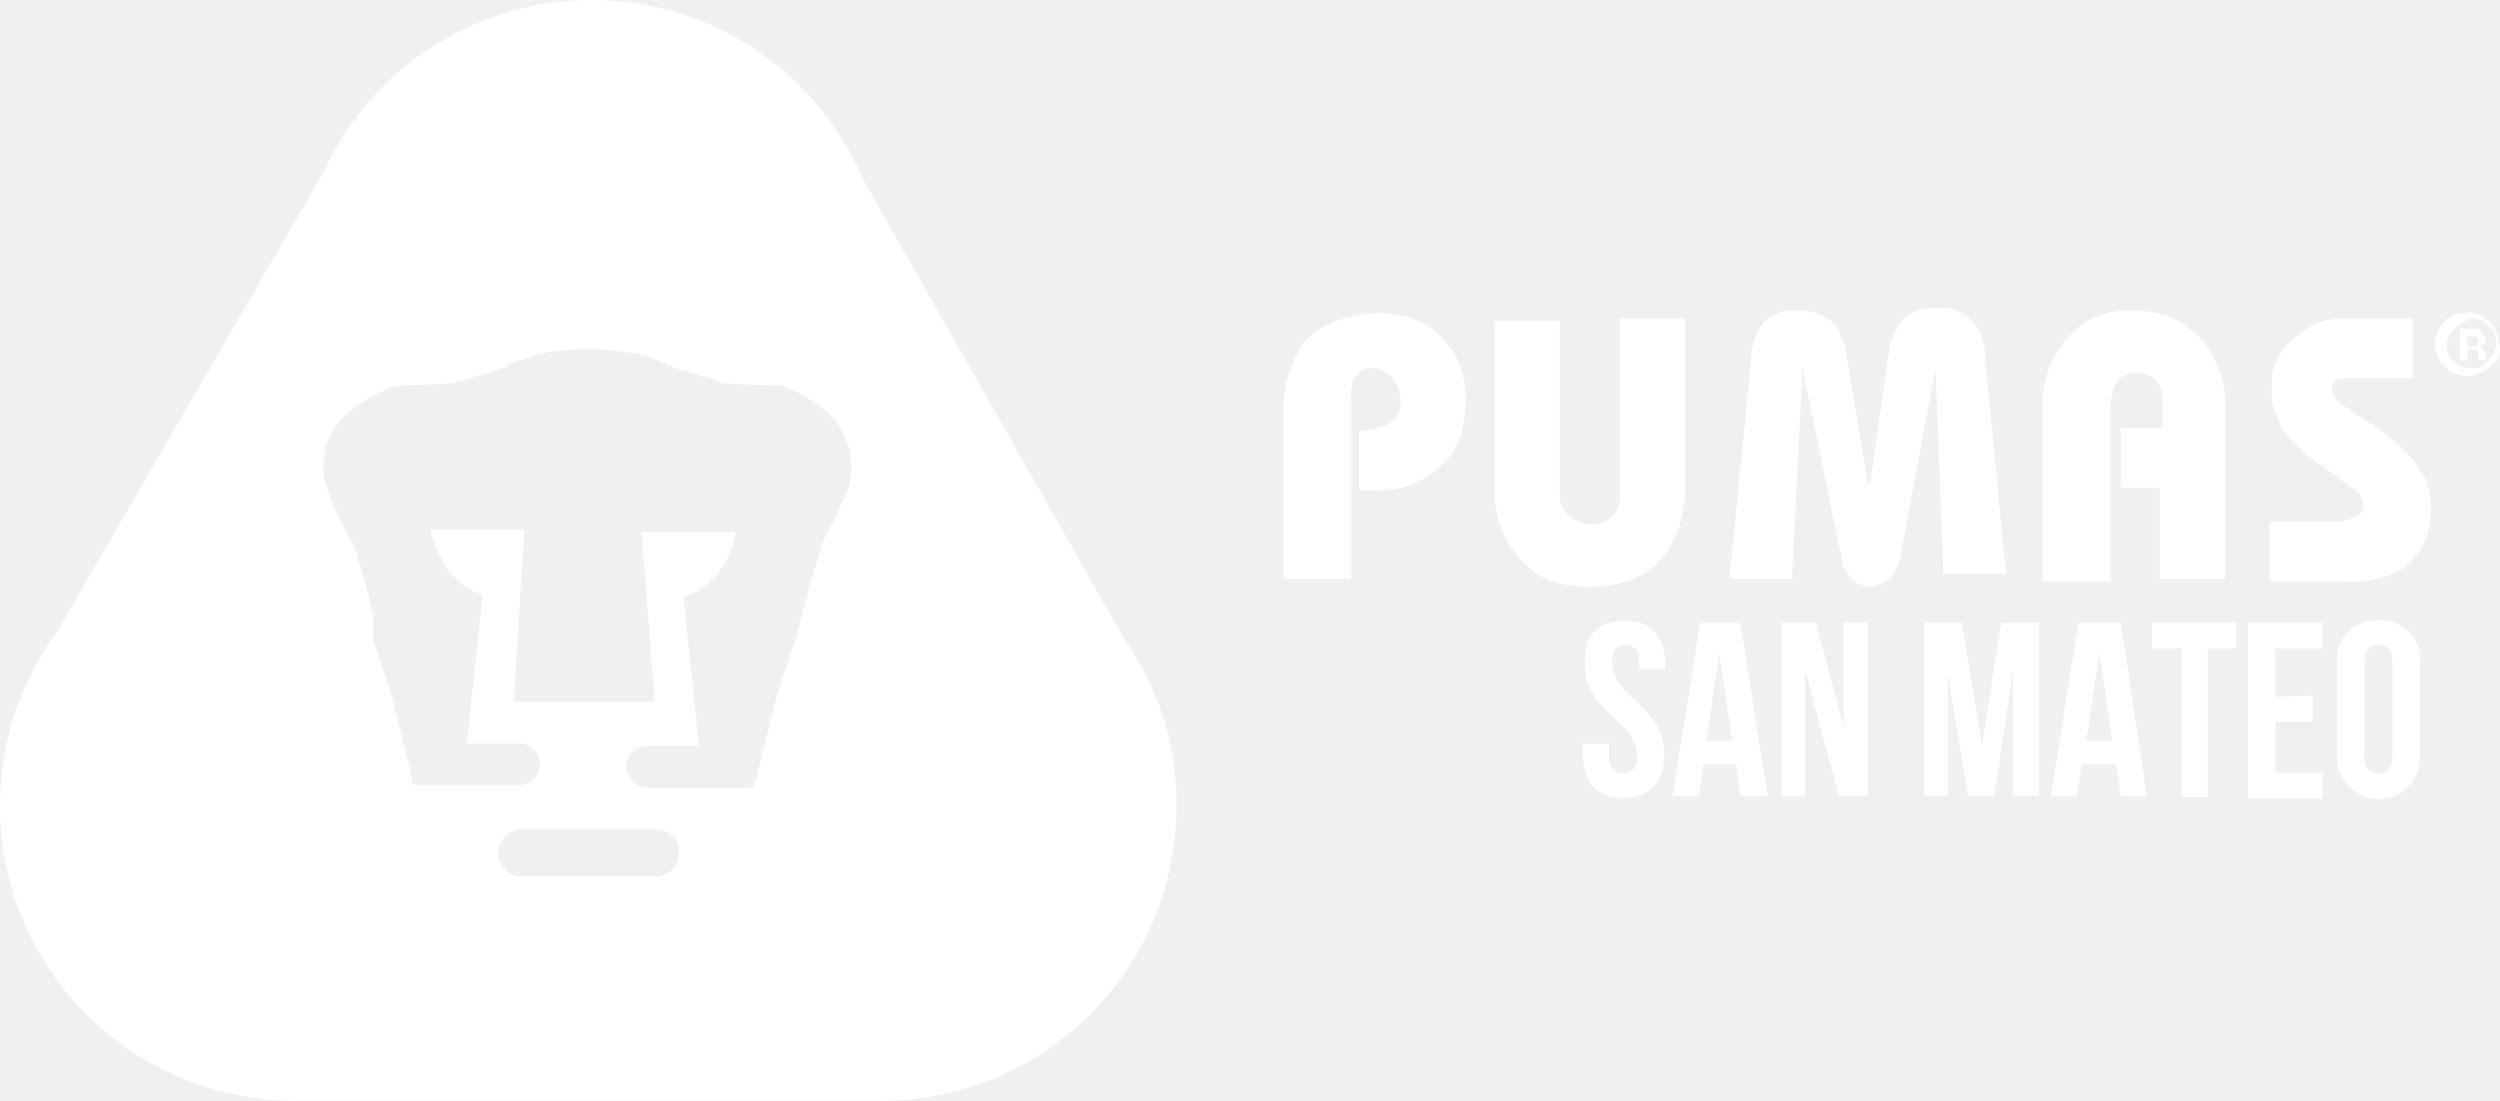
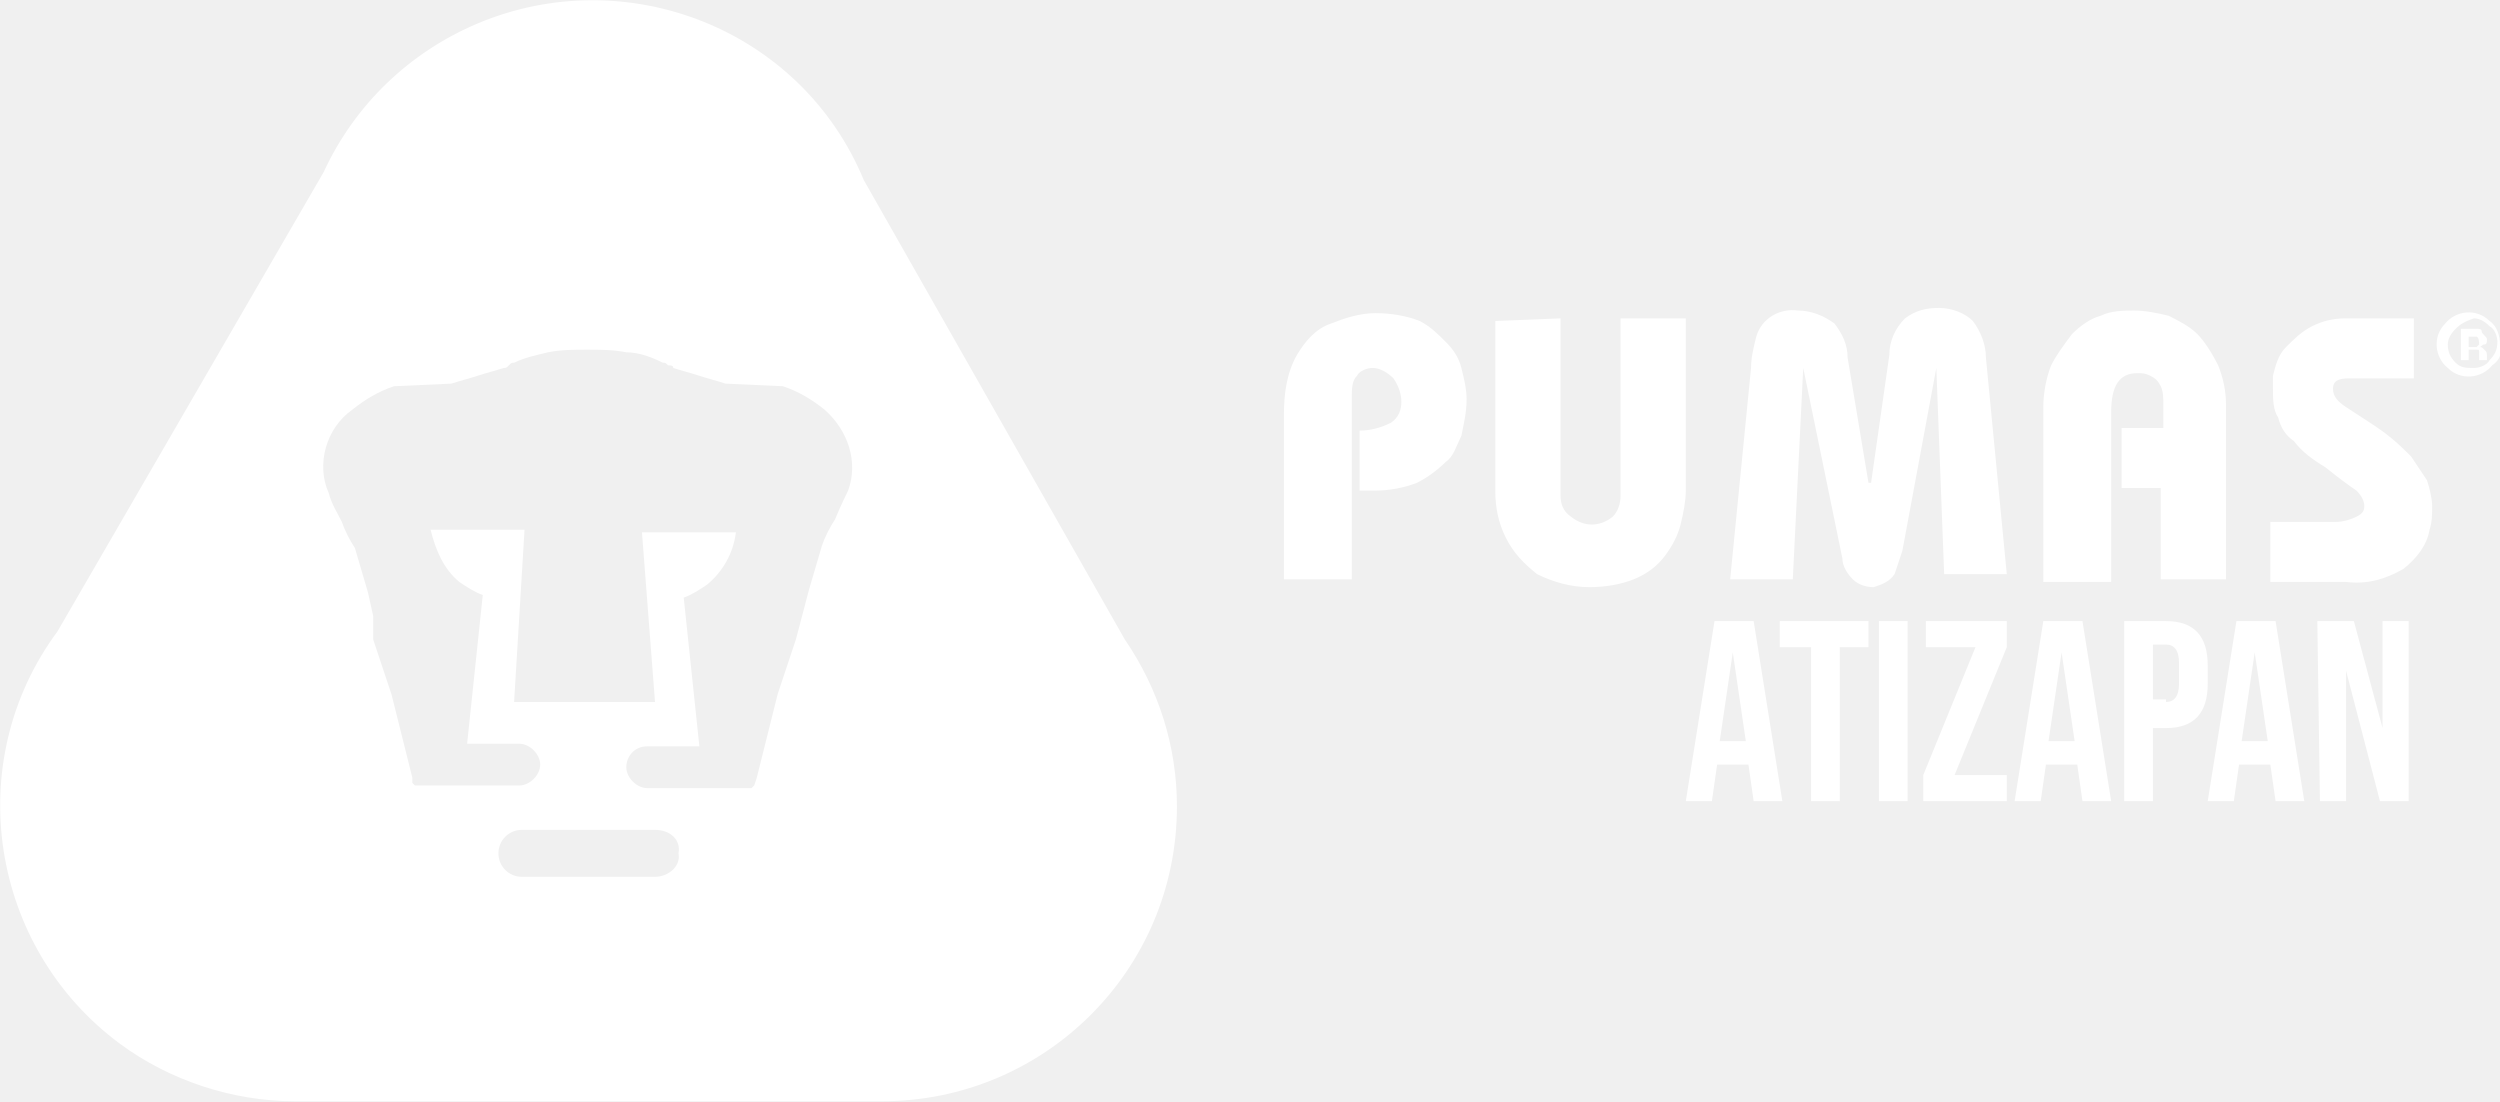
- <svg xmlns="http://www.w3.org/2000/svg" id="Layer_1" data-name="Layer 1" viewBox="0 0 95.84 42.2">
-   <defs>
-     <style>.cls-1{fill:#fff;}</style>
-   </defs>
-   <path class="cls-1" d="M44.8,53.4l-10-17.6a11.31,11.31,0,0,0-20.7-.3L3.9,53.1a11.3,11.3,0,0,0,9.1,18H35.5A11.29,11.29,0,0,0,46.8,59.8,10.82,10.82,0,0,0,44.8,53.4Zm-18,9.1H21.7a.9.9,0,0,1,0-1.8h5.1c.6,0,1,.4.9.9C27.8,62.1,27.3,62.5,26.8,62.5Zm7.4-14.8s-.3.6-.5,1.1a7.91,7.91,0,0,0-.5,1l-.5,1.7-.5,1.9-.7,2.1-.8,3.2-.1.3-.1.1h-4a.86.86,0,0,1-.8-.8.79.79,0,0,1,.8-.8h2l-.6-5.7a2.64,2.64,0,0,0,.9-.5,3.2,3.2,0,0,0,1.1-2H26.3l.5,6.5H21.4l.4-6.6H18.2a3.76,3.76,0,0,0,1.1,2,2.64,2.64,0,0,0,.9.5l-.6,5.7h2a.8.8,0,1,1,0,1.6h-4l-.1-.1v-.2l-.4-1.6-.4-1.6L16,53.4v-.9l-.2-.9-.5-1.7a8.12,8.12,0,0,1-.5-1,6.42,6.42,0,0,1-.5-1.1,2.67,2.67,0,0,1,.9-3.2,7.22,7.22,0,0,1,1.6-.9l2.2-.1a6.47,6.47,0,0,0,1-.3,6.59,6.59,0,0,0,1-.3.31.31,0,0,0,.2-.1.35.35,0,0,1,.2-.1,10.38,10.38,0,0,1,1.3-.4,8.64,8.64,0,0,1,1.5-.1,9.23,9.23,0,0,1,1.5.1,3.92,3.92,0,0,1,1.4.4.31.31,0,0,1,.2.1c.1,0,.2,0,.2.1a6.47,6.47,0,0,1,1,.3,6.59,6.59,0,0,1,1,.3l2.2.1a5.44,5.44,0,0,1,1.6.9A2.87,2.87,0,0,1,34.2,47.7Z" transform="translate(-1.7 -28.9)" />
-   <path class="cls-1" d="M53.4,51.1H50.9V44.8a4.9,4.9,0,0,1,.5-2.3,2.5,2.5,0,0,1,1.3-1.2,4.71,4.71,0,0,1,1.7-.4,4.31,4.31,0,0,1,1.7.3,2.72,2.72,0,0,1,1,.8,2.66,2.66,0,0,1,.6,1,5,5,0,0,1,.2,1.2,5.9,5.9,0,0,1-.2,1.4c-.2.4-.3.8-.6,1a4.44,4.44,0,0,1-1.1.8,3.51,3.51,0,0,1-1.6.3h-.6V45.4a2.13,2.13,0,0,0,1.2-.3.91.91,0,0,0,.4-.8,1.61,1.61,0,0,0-.3-.9,1.23,1.23,0,0,0-.8-.4.71.71,0,0,0-.6.3c-.2.2-.2.5-.2.9v6.9Z" transform="translate(-1.7 -28.9)" />
-   <path class="cls-1" d="M61.5,41.1v6.8a.91.91,0,0,0,.4.8,1.22,1.22,0,0,0,1.6,0,1,1,0,0,0,.3-.8V41.1h2.5v6.6a5.85,5.85,0,0,1-.2,1.3,3.38,3.38,0,0,1-.6,1.2,2.73,2.73,0,0,1-1.2.9,4.67,4.67,0,0,1-1.7.3,3.94,3.94,0,0,1-2-.5,4.07,4.07,0,0,1-1.2-1.4,3.92,3.92,0,0,1-.4-1.8V41.2h2.5Z" transform="translate(-1.7 -28.9)" />
-   <path class="cls-1" d="M70.4,51.1H68l.8-8.1a3.73,3.73,0,0,1,.2-1.2,1.49,1.49,0,0,1,1.6-1,2,2,0,0,1,1.4.5,2.54,2.54,0,0,1,.5,1.3l.8,4.8h.1l.7-4.9a2.29,2.29,0,0,1,.6-1.4,1.84,1.84,0,0,1,1.3-.4,1.73,1.73,0,0,1,1.3.5,2,2,0,0,1,.5,1.4l.8,8.3H76.2L75.9,43l-1.3,7a3.18,3.18,0,0,1-.3.9,1.37,1.37,0,0,1-.8.5,1.14,1.14,0,0,1-.8-.3,1.23,1.23,0,0,1-.4-.8L70.8,43Z" transform="translate(-1.7 -28.9)" />
-   <path class="cls-1" d="M87,44.4v6.7H84.5V47.6H83V45.3h1.6v-.9a1.48,1.48,0,0,0-.1-.7.78.78,0,0,0-.4-.4.9.9,0,0,0-.5-.1c-.7,0-1,.5-1,1.5v6.5H80V44.5a4.15,4.15,0,0,1,.3-1.6,5,5,0,0,1,.8-1.2,2.59,2.59,0,0,1,1.1-.7,3,3,0,0,1,1.3-.2,5.07,5.07,0,0,1,1.3.2,4.13,4.13,0,0,1,1.1.7,3.6,3.6,0,0,1,.8,1.2A3.34,3.34,0,0,1,87,44.4Z" transform="translate(-1.7 -28.9)" />
-   <path class="cls-1" d="M94.2,41.1v2.3H91.7c-.4,0-.6.1-.6.4s.2.5.5.7c.6.4,1.1.7,1.5,1a9,9,0,0,1,1,.9,4.7,4.7,0,0,1,.6.9,3,3,0,0,1,.2,1,2.77,2.77,0,0,1-.1.9,2.52,2.52,0,0,1-1,1.5,3.79,3.79,0,0,1-2.2.5H88.7V48.9h2.5a1.88,1.88,0,0,0,.8-.2c.2-.1.3-.2.3-.4a.86.86,0,0,0-.3-.6q-.45-.3-1.2-.9a4.43,4.43,0,0,1-1.2-1,1.8,1.8,0,0,1-.6-.9,2,2,0,0,1-.2-1.1v-.5a2.22,2.22,0,0,1,.5-1.1,3.92,3.92,0,0,1,1-.8,2.77,2.77,0,0,1,1.3-.3Z" transform="translate(-1.7 -28.9)" />
-   <path class="cls-1" d="M97.2,42.9a1.22,1.22,0,1,1,.3-.8A.67.67,0,0,1,97.2,42.9Zm-1.4-1.4a.86.86,0,0,0-.3.6.91.91,0,0,0,.3.7.84.84,0,0,0,.7.2.6.6,0,0,0,.6-.3.91.91,0,0,0,.3-.7.71.71,0,0,0-.3-.6.86.86,0,0,0-.6-.3A1.61,1.61,0,0,0,95.8,41.5Zm.2,1.2V41.5h.6c.1,0,.2,0,.2.1s.2.2.2.3,0,.2-.1.2-.1.1-.2.1c.1,0,.1,0,.2.1s.1.1.1.3v.1h-.3v-.3a.1.1,0,0,0-.1-.1h-.3v.4Zm.6-.9h-.3v.4h.3l.1-.1C96.7,41.8,96.6,41.8,96.6,41.8Z" transform="translate(-1.7 -28.9)" />
-   <path class="cls-1" d="M64,52.69c1,0,1.54.61,1.54,1.67v.21h-1v-.28c0-.48-.19-.66-.52-.66s-.52.18-.52.66c0,1.37,2,1.63,2,3.53,0,1.06-.53,1.67-1.56,1.67s-1.56-.61-1.56-1.67v-.41h1v.48c0,.47.21.65.54.65s.54-.17.54-.65c0-1.37-2-1.63-2-3.53C62.41,53.29,62.94,52.69,64,52.69Z" transform="translate(-1.7 -28.9)" />
-   <path class="cls-1" d="M68.43,59.42l-.18-1.21H67l-.18,1.21h-1l1.06-6.65h1.53l1.06,6.65Zm-.32-2.11-.5-3.37-.5,3.37Z" transform="translate(-1.7 -28.9)" />
-   <path class="cls-1" d="M70.9,59.42H70V52.76h1.31l1.07,4v-4h.93v6.65H72.2L70.9,54.6Z" transform="translate(-1.7 -28.9)" />
-   <path class="cls-1" d="M78.42,52.76h1.45v6.65h-1V54.64l-.72,4.77h-1l-.78-4.71v4.71h-.91V52.76h1.45l.77,4.72Z" transform="translate(-1.7 -28.9)" />
-   <path class="cls-1" d="M83,59.42l-.18-1.21H81.5l-.18,1.21h-1l1.06-6.65H83L84,59.42Zm-.32-2.11-.5-3.37-.5,3.37Z" transform="translate(-1.7 -28.9)" />
-   <path class="cls-1" d="M87.43,52.76v1H86.34v5.7h-1v-5.7H84.2v-1Z" transform="translate(-1.7 -28.9)" />
-   <path class="cls-1" d="M90.36,55.57v1H88.93v1.95h1.81v1H87.88V52.76h2.85v1H88.93v1.85Z" transform="translate(-1.7 -28.9)" />
-   <path class="cls-1" d="M92.88,52.69a1.48,1.48,0,0,1,1.59,1.67v3.46a1.59,1.59,0,1,1-3.17,0V54.36A1.48,1.48,0,0,1,92.88,52.69Zm0,5.86c.33,0,.54-.18.54-.66V54.29c0-.48-.21-.66-.54-.66s-.54.18-.54.66v3.59C92.34,58.36,92.55,58.54,92.88,58.54Z" transform="translate(-1.7 -28.9)" />
+ <svg xmlns="http://www.w3.org/2000/svg" version="1.1" id="Layer_1" x="0px" y="0px" viewBox="0 0 95.8 42.2" style="enable-background:new 0 0 95.8 42.2;" xml:space="preserve">
+   <style type="text/css">
+ 	.st0{fill:#FFFFFF;}
+ </style>
+   <path class="st0" d="M43.1,24.5l-10-17.6c-2.4-5.8-9.1-8.4-14.8-6C15.7,2,13.6,4,12.4,6.6L2.2,24.2c-3.7,5-2.6,12.1,2.4,15.8  c1.9,1.4,4.3,2.2,6.7,2.2h22.5c6.2,0,11.3-5,11.3-11.3l0,0C45.1,28.6,44.4,26.4,43.1,24.5z M25.1,33.6H20c-0.5,0-0.9-0.4-0.9-0.9  s0.4-0.9,0.9-0.9h5.1c0.6,0,1,0.4,0.9,0.9C26.1,33.2,25.6,33.6,25.1,33.6z M32.5,18.8c0,0-0.3,0.6-0.5,1.1c-0.2,0.3-0.4,0.7-0.5,1  L31,22.6l-0.5,1.9l-0.7,2.1L29,29.8l-0.1,0.3l-0.1,0.1h-4c-0.4,0-0.8-0.4-0.8-0.8s0.3-0.8,0.8-0.8l0,0h2l-0.6-5.7  c0.3-0.1,0.6-0.3,0.9-0.5c0.6-0.5,1-1.2,1.1-2h-3.6l0.5,6.5h-5.4l0.4-6.6h-3.6c0.2,0.8,0.5,1.5,1.1,2c0.3,0.2,0.6,0.4,0.9,0.5  l-0.6,5.7h2c0.4,0,0.8,0.4,0.8,0.8s-0.4,0.8-0.8,0.8l0,0h-4L15.8,30v-0.2l-0.4-1.6L15,26.6l-0.7-2.1v-0.9l-0.2-0.9L13.6,21  c-0.2-0.3-0.4-0.7-0.5-1c-0.2-0.4-0.4-0.7-0.5-1.1c-0.5-1.1-0.1-2.5,0.9-3.2c0.5-0.4,1-0.7,1.6-0.9l2.2-0.1c0.3-0.1,0.7-0.2,1-0.3  s0.7-0.2,1-0.3c0.1,0,0.1,0,0.2-0.1s0.1-0.1,0.2-0.1c0.4-0.2,0.9-0.3,1.3-0.4c0.5-0.1,1-0.1,1.5-0.1s1,0,1.5,0.1  c0.5,0,1,0.2,1.4,0.4c0.1,0,0.1,0,0.2,0.1c0.1,0,0.2,0,0.2,0.1c0.3,0.1,0.7,0.2,1,0.3s0.7,0.2,1,0.3l2.2,0.1  c0.6,0.2,1.1,0.5,1.6,0.9C32.5,16.5,32.9,17.7,32.5,18.8z" />
+   <path class="st0" d="M51.7,22.2h-2.5v-6.3c0-0.8,0.1-1.6,0.5-2.3c0.3-0.5,0.7-1,1.3-1.2c0.5-0.2,1.1-0.4,1.7-0.4  c0.6,0,1.2,0.1,1.7,0.3c0.4,0.2,0.7,0.5,1,0.8s0.5,0.6,0.6,1s0.2,0.8,0.2,1.2c0,0.5-0.1,0.9-0.2,1.4c-0.2,0.4-0.3,0.8-0.6,1  c-0.3,0.3-0.7,0.6-1.1,0.8c-0.5,0.2-1.1,0.3-1.6,0.3h-0.6v-2.3c0.4,0,0.8-0.1,1.2-0.3c0.3-0.2,0.4-0.5,0.4-0.8s-0.1-0.6-0.3-0.9  c-0.2-0.2-0.5-0.4-0.8-0.4c-0.2,0-0.5,0.1-0.6,0.3c-0.2,0.2-0.2,0.5-0.2,0.9v6.9H51.7z" />
+   <path class="st0" d="M59.8,12.2V19c0,0.3,0.1,0.6,0.4,0.8c0.5,0.4,1.1,0.4,1.6,0c0.2-0.2,0.3-0.5,0.3-0.8v-6.8h2.5v6.6  c0,0.4-0.1,0.9-0.2,1.3s-0.3,0.8-0.6,1.2c-0.3,0.4-0.7,0.7-1.2,0.9c-0.5,0.2-1.1,0.3-1.7,0.3c-0.7,0-1.4-0.2-2-0.5  c-0.5-0.4-0.9-0.8-1.2-1.4s-0.4-1.2-0.4-1.8v-6.5L59.8,12.2L59.8,12.2z" />
+   <path class="st0" d="M68.7,22.2h-2.4l0.8-8.1c0-0.4,0.1-0.8,0.2-1.2c0.2-0.7,0.9-1.1,1.6-1c0.5,0,1,0.2,1.4,0.5  c0.3,0.4,0.5,0.8,0.5,1.3l0.8,4.8h0.1l0.7-4.9c0-0.5,0.2-1,0.6-1.4c0.4-0.3,0.8-0.4,1.3-0.4s1,0.2,1.3,0.5c0.3,0.4,0.5,0.9,0.5,1.4  l0.8,8.3h-2.4l-0.3-7.9l-1.3,7c-0.1,0.3-0.2,0.6-0.3,0.9c-0.2,0.3-0.5,0.4-0.8,0.5c-0.3,0-0.6-0.1-0.8-0.3c-0.2-0.2-0.4-0.5-0.4-0.8  l-1.5-7.3L68.7,22.2z" />
+   <path class="st0" d="M85.3,15.5v6.7h-2.5v-3.5h-1.5v-2.3h1.6v-0.9c0-0.2,0-0.5-0.1-0.7s-0.2-0.3-0.4-0.4c-0.2-0.1-0.3-0.1-0.5-0.1  c-0.7,0-1,0.5-1,1.5v6.5h-2.6v-6.7c0-0.5,0.1-1.1,0.3-1.6c0.2-0.4,0.5-0.8,0.8-1.2c0.3-0.3,0.7-0.6,1.1-0.7c0.4-0.2,0.9-0.2,1.3-0.2  s0.9,0.1,1.3,0.2c0.4,0.2,0.8,0.4,1.1,0.7c0.3,0.3,0.6,0.8,0.8,1.2C85.2,14.5,85.3,15,85.3,15.5z" />
+   <path class="st0" d="M92.5,12.2v2.3H90c-0.4,0-0.6,0.1-0.6,0.4s0.2,0.5,0.5,0.7c0.6,0.4,1.1,0.7,1.5,1s0.7,0.6,1,0.9  c0.2,0.3,0.4,0.6,0.6,0.9c0.1,0.3,0.2,0.7,0.2,1s0,0.6-0.1,0.9c-0.1,0.6-0.5,1.1-1,1.5c-0.7,0.4-1.4,0.6-2.2,0.5H87V20h2.5  c0.3,0,0.6-0.1,0.8-0.2c0.2-0.1,0.3-0.2,0.3-0.4c0-0.2-0.1-0.4-0.3-0.6c-0.3-0.2-0.7-0.5-1.2-0.9c-0.5-0.3-0.9-0.6-1.2-1  c-0.3-0.2-0.5-0.5-0.6-0.9c-0.2-0.3-0.2-0.7-0.2-1.1v-0.5c0.1-0.4,0.2-0.8,0.5-1.1s0.6-0.6,1-0.8s0.8-0.3,1.3-0.3L92.5,12.2z" />
+   <path class="st0" d="M95.5,14c-0.4,0.5-1.2,0.6-1.7,0.1c-0.5-0.4-0.6-1.2-0.1-1.7c0.4-0.5,1.2-0.6,1.7-0.1c0.3,0.2,0.4,0.6,0.4,0.9  C95.9,13.5,95.8,13.8,95.5,14z M94.1,12.6c-0.2,0.2-0.3,0.4-0.3,0.6c0,0.3,0.1,0.5,0.3,0.7c0.2,0.2,0.4,0.2,0.7,0.2  c0.2,0,0.5-0.1,0.6-0.3c0.2-0.2,0.3-0.4,0.3-0.7c0-0.2-0.1-0.5-0.3-0.6c-0.2-0.2-0.4-0.3-0.6-0.3C94.5,12.3,94.3,12.4,94.1,12.6z   M94.3,13.8v-1.2h0.6c0.1,0,0.2,0,0.2,0.1s0.2,0.2,0.2,0.3s0,0.2-0.1,0.2s-0.1,0.1-0.2,0.1c0.1,0,0.1,0,0.2,0.1s0.1,0.1,0.1,0.3v0.1  H95v-0.3c0-0.1,0-0.1-0.1-0.1h-0.3v0.4L94.3,13.8z M94.9,12.9h-0.3v0.4h0.3l0.1-0.1C95,12.9,94.9,12.9,94.9,12.9z" />
+   <g>
+     <path class="st0" d="M65.7,23.8h1.5l1.1,6.9h-1.1L67,29.3l0,0h-1.2l-0.2,1.4h-1L65.7,23.8z M66.9,28.4L66.4,25l0,0l-0.5,3.4H66.9z" />
+     <path class="st0" d="M69.3,24.8h-1.1v-1h3.4v1h-1.1v5.9h-1.1v-5.9H69.3z" />
+     <path class="st0" d="M72,23.8h1.1v6.9H72V23.8z" />
+     <path class="st0" d="M73.7,29.7l2-4.9h-1.9v-1h3.1v1l-2,4.9h2v1h-3.2V29.7z" />
+     <path class="st0" d="M78.3,23.8h1.5l1.1,6.9h-1.1l-0.2-1.4l0,0h-1.2l-0.2,1.4h-1L78.3,23.8z M79.5,28.4L79,25l0,0l-0.5,3.4H79.5z" />
+     <path class="st0" d="M81.4,23.8H83c1.1,0,1.6,0.6,1.6,1.7v0.7c0,1.1-0.5,1.7-1.6,1.7h-0.5v2.8h-1.1V23.8z M83,26.9   c0.3,0,0.5-0.2,0.5-0.7v-0.8c0-0.5-0.2-0.7-0.5-0.7h-0.5v2.1H83V26.9z" />
+     <path class="st0" d="M85.7,23.8h1.5l1.1,6.9h-1.1L87,29.3l0,0h-1.2l-0.2,1.4h-1L85.7,23.8z M86.9,28.4L86.4,25l0,0l-0.5,3.4H86.9z" />
+     <path class="st0" d="M88.8,23.8h1.4l1.1,4.1l0,0v-4.1h1v6.9h-1.1l-1.3-5l0,0v5h-1L88.8,23.8L88.8,23.8z" />
+   </g>
</svg>
